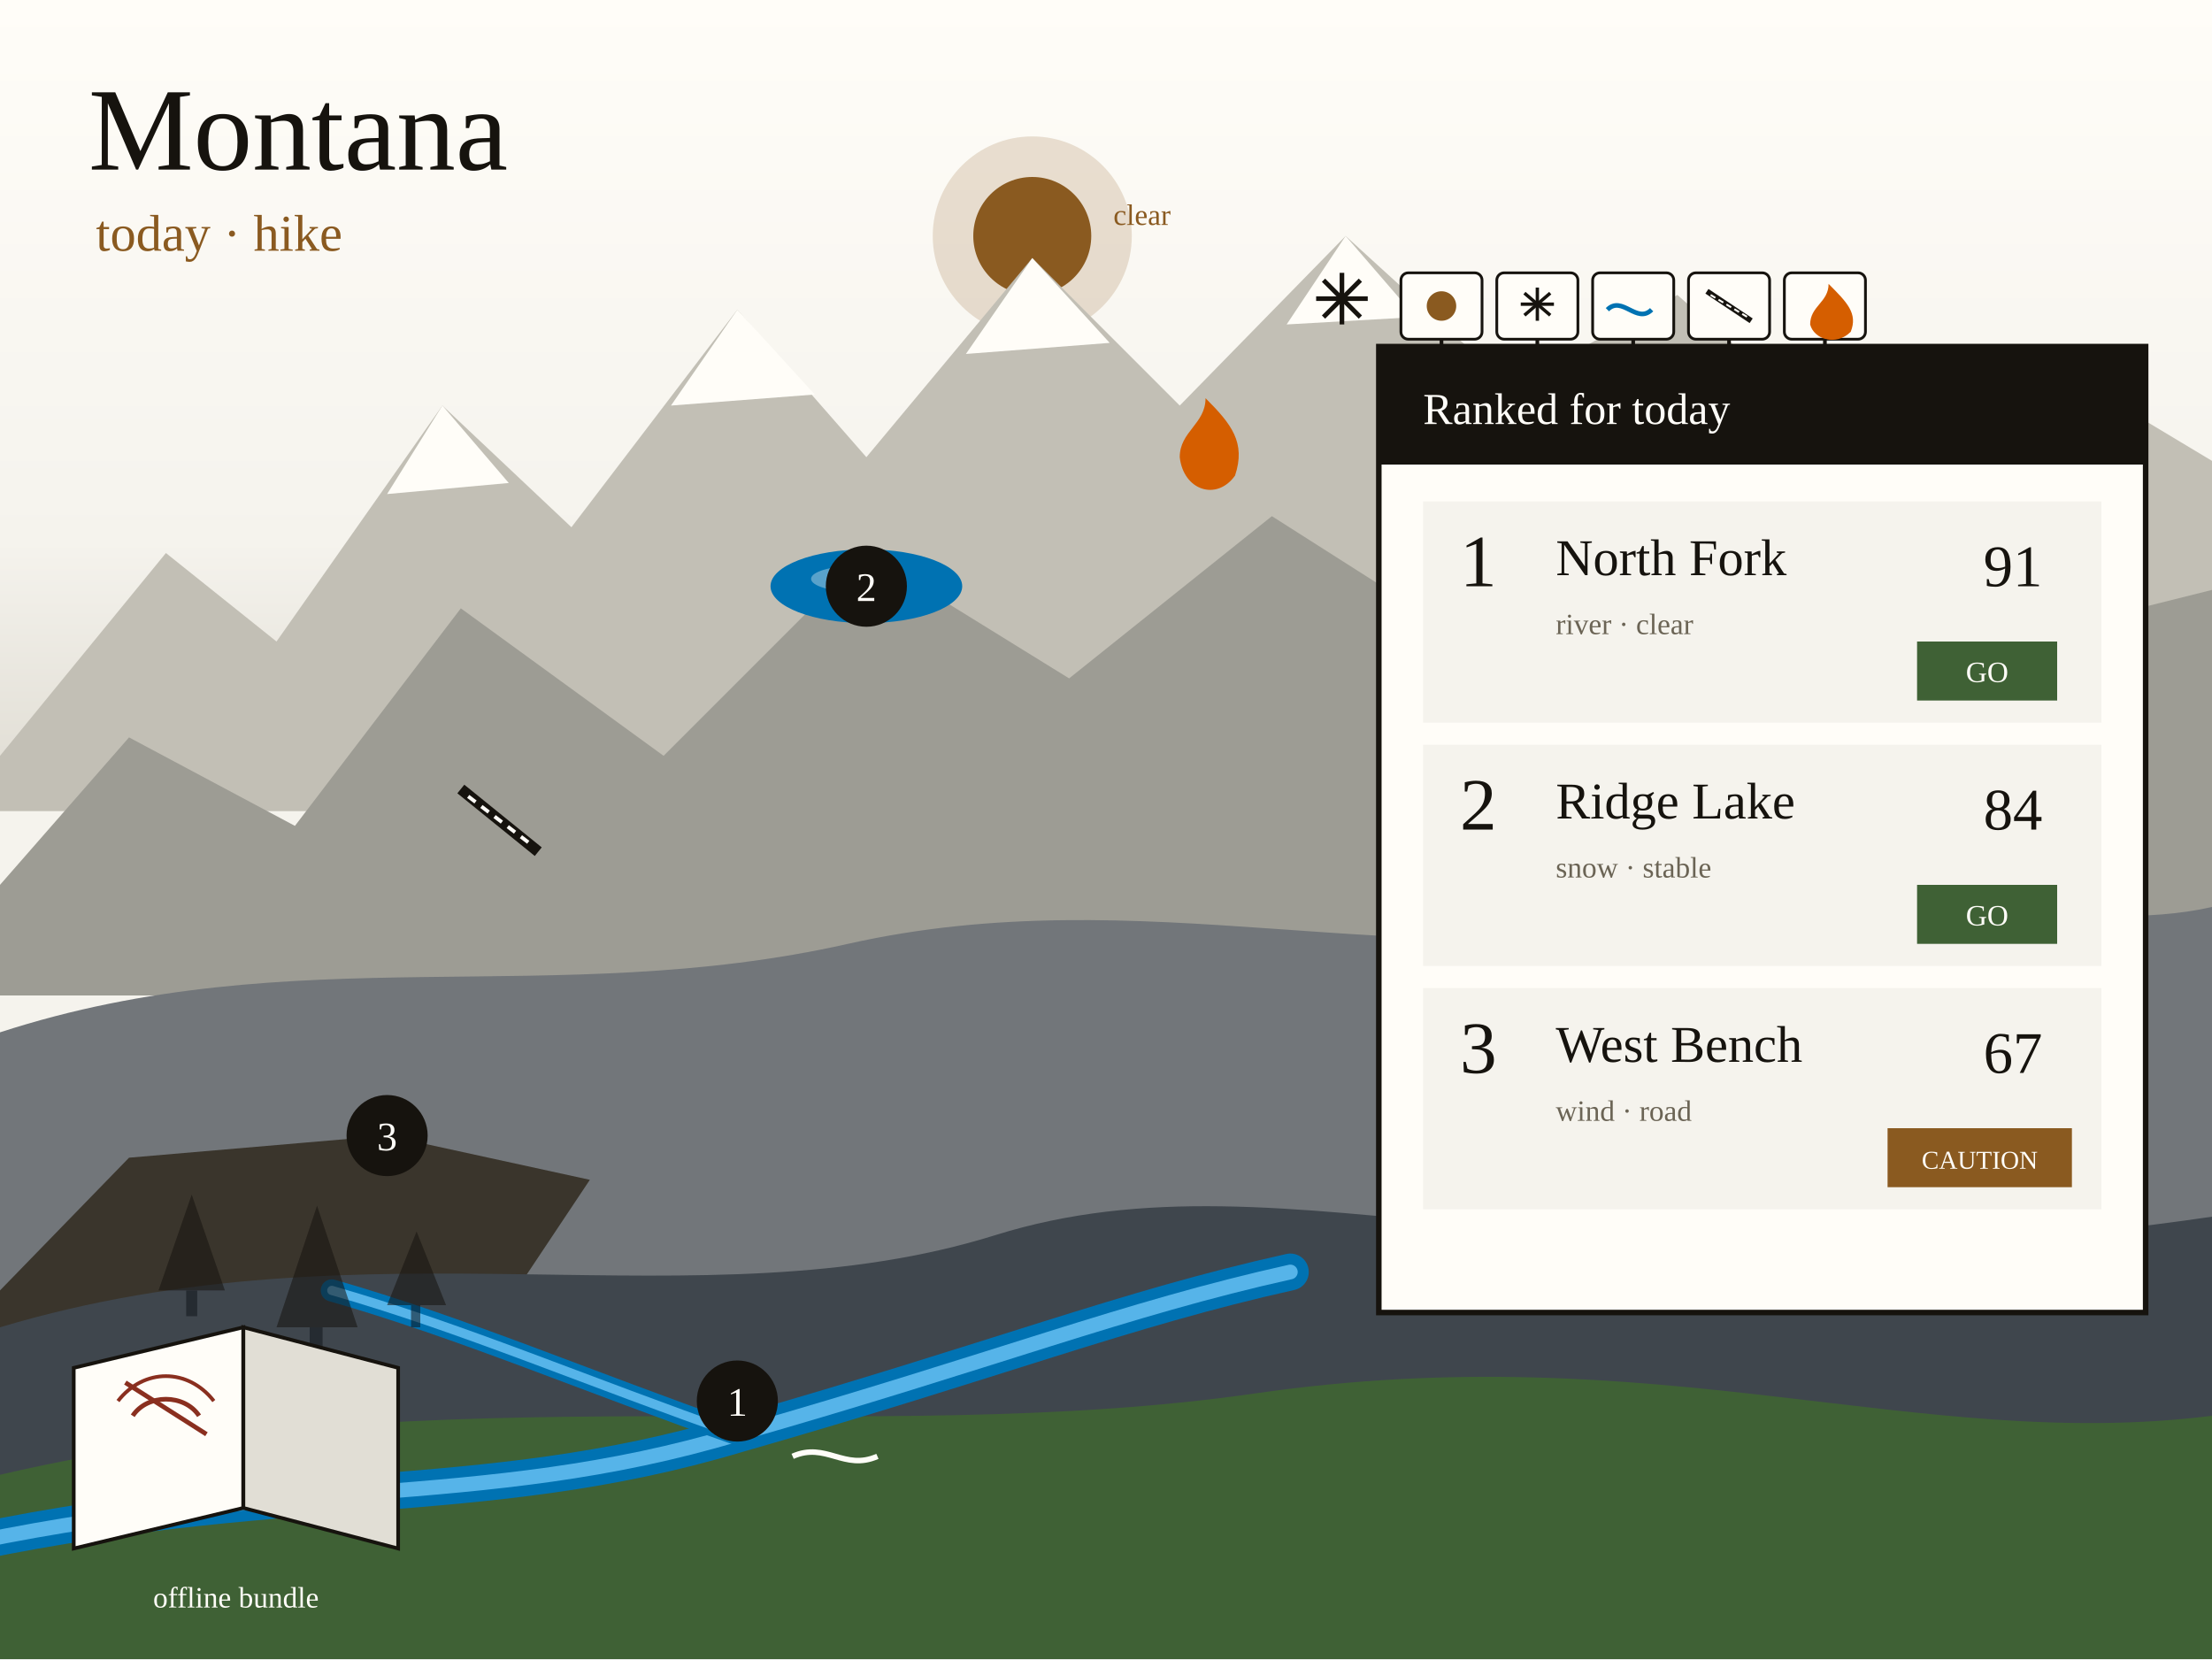
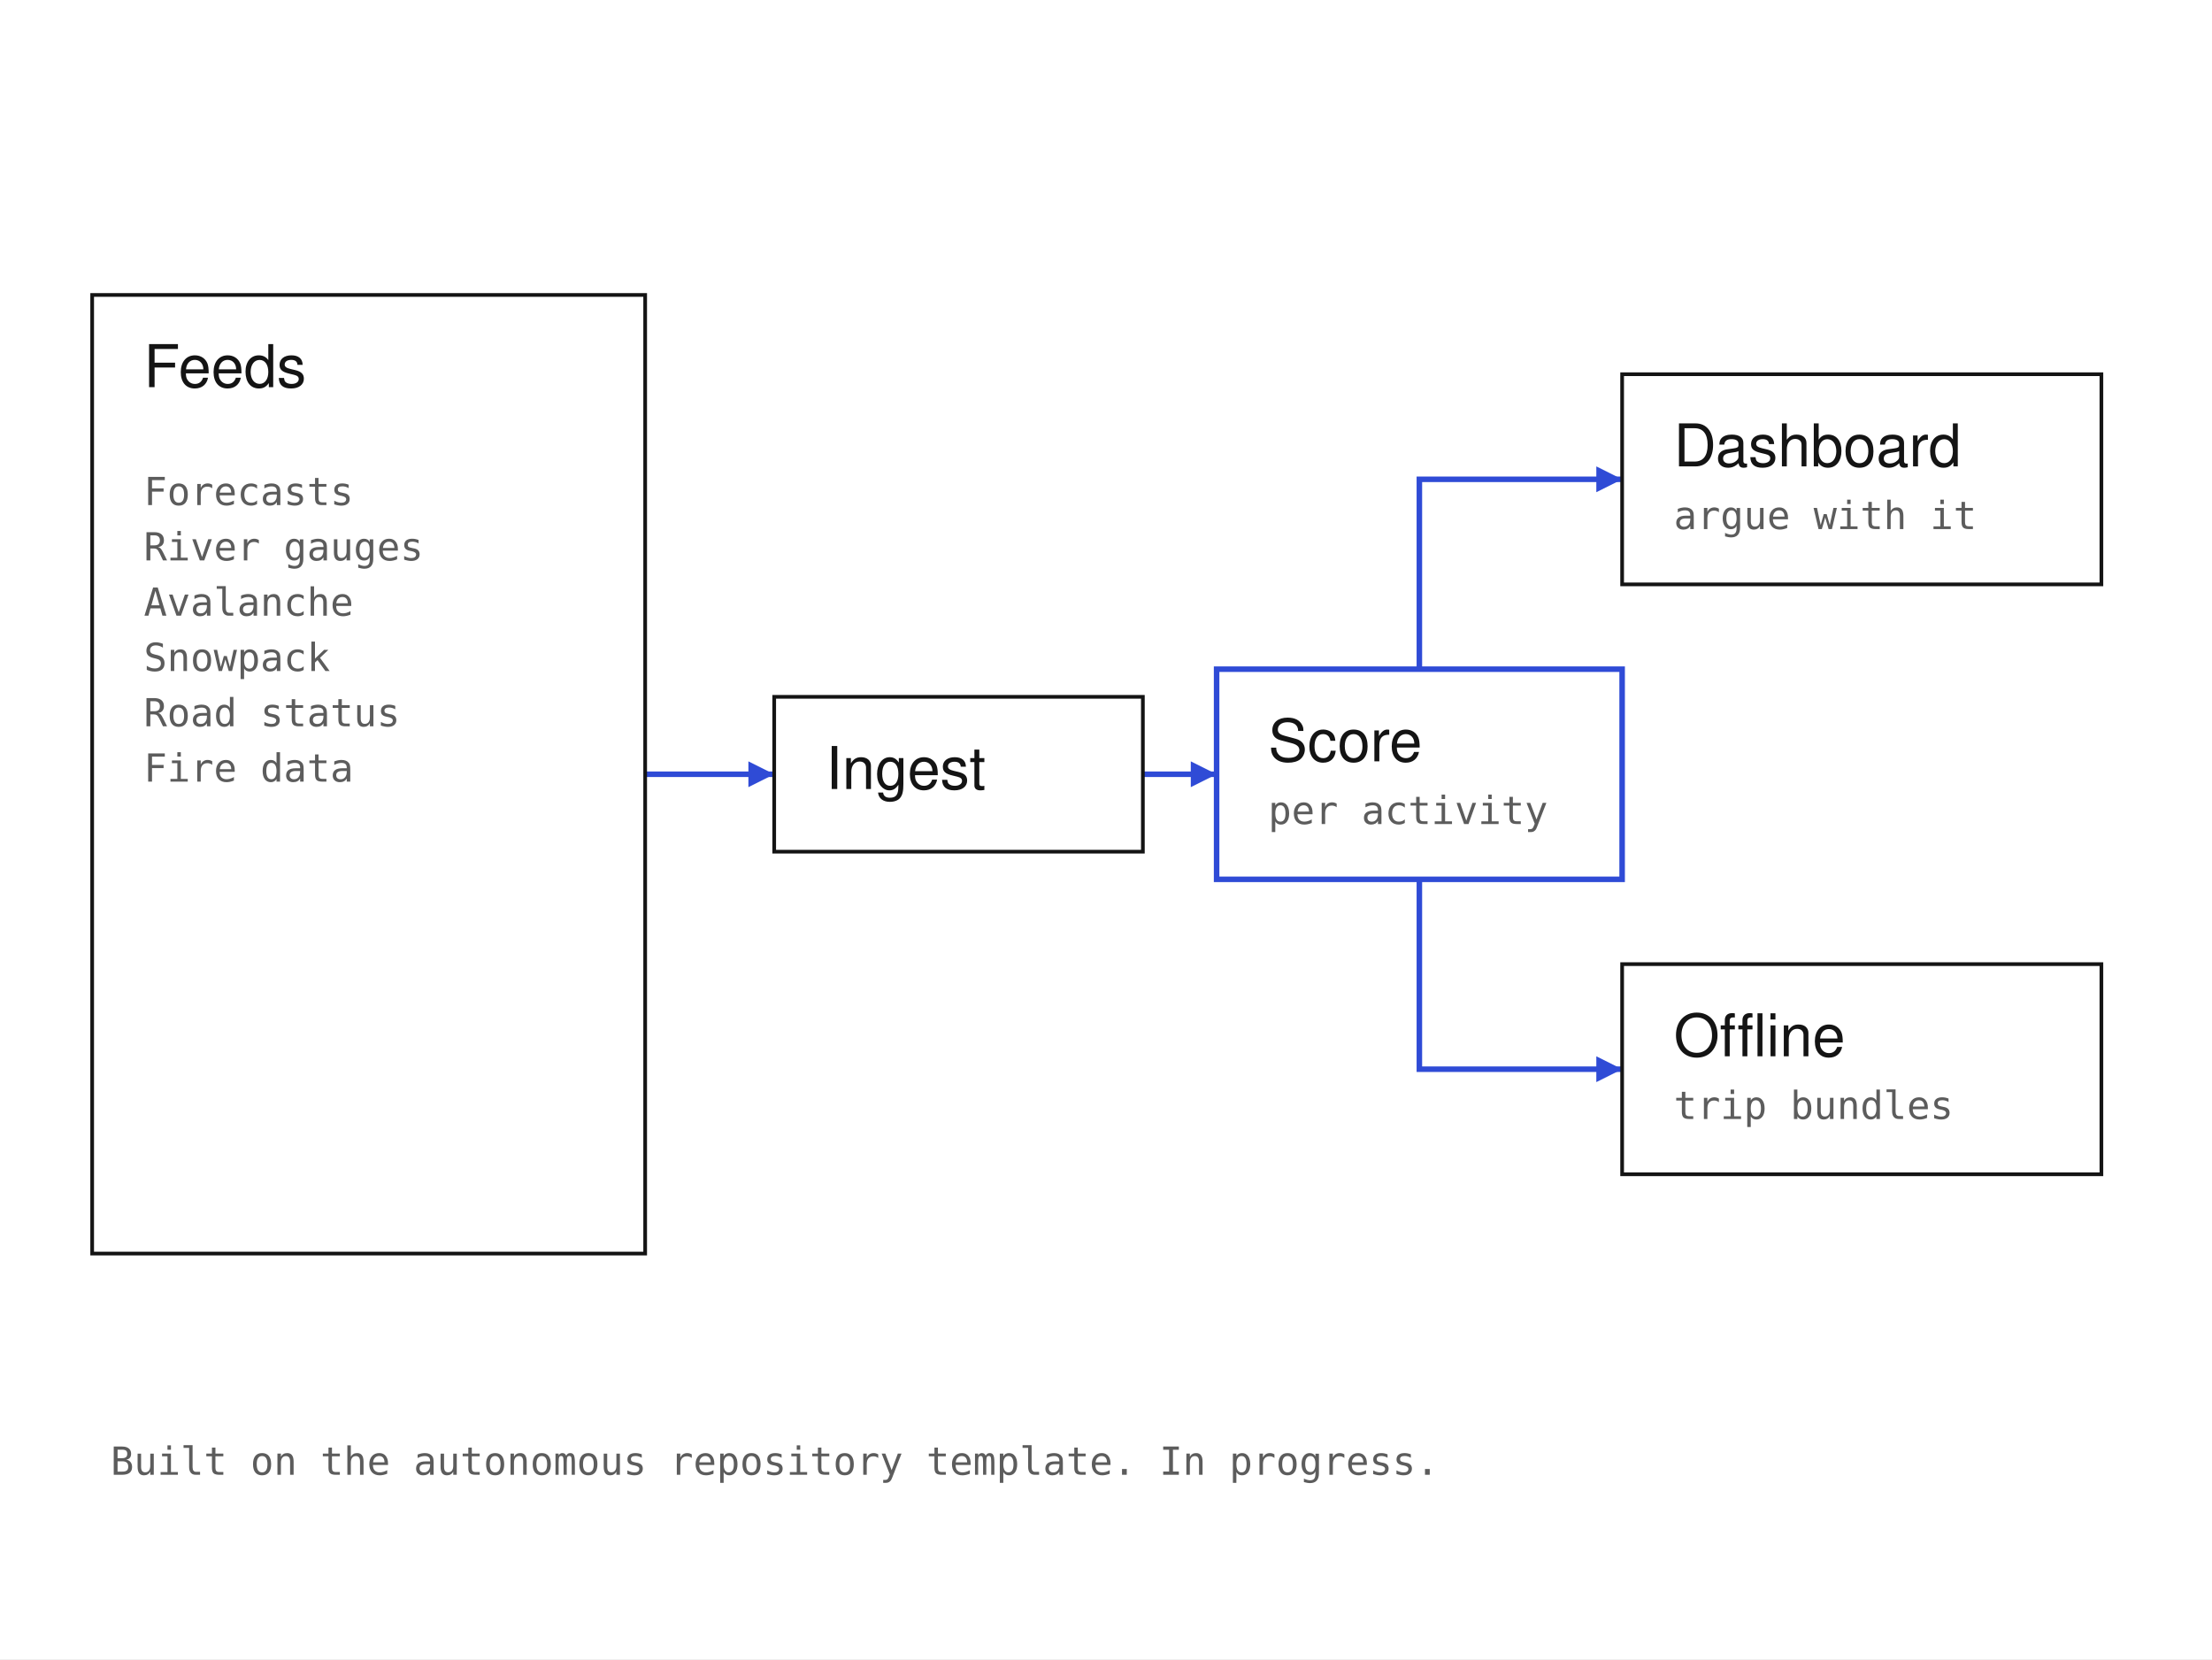
- <svg xmlns="http://www.w3.org/2000/svg" viewBox="0 0 1200 900" role="img" aria-labelledby="goi-title goi-desc">
-   <defs>
-     <linearGradient id="goi-sky" x1="0" y1="0" x2="0" y2="1">
-       <stop offset="0%" stop-color="#fffdf8" />
-       <stop offset="70%" stop-color="#f5f3ed" />
-       <stop offset="100%" stop-color="#e1ded5" />
-     </linearGradient>
-   </defs>
-   <rect width="1200" height="900" fill="#f5f3ed" />
-   <rect width="1200" height="420" fill="url(#goi-sky)" />
-   <text x="48" y="92" fill="#16130e" font-family="Georgia, 'Times New Roman', serif" font-size="64">Montana</text>
-   <text x="52" y="136" fill="#8a5a20" font-family="Georgia, 'Times New Roman', serif" font-size="28">today  ·  hike</text>
-   <circle cx="560" cy="128" r="54" fill="#8a5a20" opacity="0.18" />
-   <circle cx="560" cy="128" r="32" fill="#8a5a20" />
-   <path d="M0 410 L90 300 L150 348 L240 220 L310 286 L400 168 L470 248 L560 140 L640 220 L730 128 L820 210 L910 160 L1000 240 L1100 190 L1200 250 V440 H0 Z" fill="#c2bfb5" />
-   <path d="M0 480 L70 400 L160 448 L250 330 L360 410 L470 300 L580 368 L690 280 L800 350 L920 300 L1040 360 L1200 320 V540 H0 Z" fill="#9d9c94" />
-   <path d="M240 220 L276 262 L210 268 Z" fill="#fffdf8" />
-   <path d="M400 168 L442 214 L364 220 Z" fill="#fffdf8" />
-   <path d="M560 140 L602 186 L524 192 Z" fill="#fffdf8" />
-   <path d="M730 128 L768 172 L698 176 Z" fill="#fffdf8" />
-   <path d="M0 560 C160 508 300 548 460 512 C620 476 760 530 920 500 C1040 478 1130 508 1200 492 V900 H0 Z" fill="#72767a" />
-   <path d="M0 620 L0 700 L70 628 L210 616 L320 640 L280 700 L0 760 Z" fill="#3a352c" />
-   <path d="M0 720 C200 660 380 720 540 670 C700 620 860 710 1200 660 V900 H0 Z" fill="#3f464d" />
-   <path d="M0 800 C240 744 470 786 680 756 C900 724 1040 788 1200 768 V900 H0 Z" fill="#3f6135" />
-   <path d="M-30 840 C150 800 260 820 400 778 C540 738 610 710 700 690" fill="none" stroke="#0072b2" stroke-width="20" stroke-linecap="round" />
-   <path d="M-30 840 C150 800 260 820 400 778 C540 738 610 710 700 690" fill="none" stroke="#56b4e9" stroke-width="8" stroke-linecap="round" />
-   <path d="M180 700 C250 720 320 750 400 778" fill="none" stroke="#0072b2" stroke-width="12" stroke-linecap="round" />
-   <path d="M180 700 C250 720 320 750 400 778" fill="none" stroke="#56b4e9" stroke-width="5" stroke-linecap="round" />
-   <ellipse cx="470" cy="318" rx="52" ry="20" fill="#0072b2" />
-   <ellipse cx="464" cy="314" rx="24" ry="7" fill="#fffdf8" opacity="0.35" />
-   <g fill="#16130e" opacity="0.55">
-     <polygon points="86,700 104,648 122,700" />
-     <rect x="101" y="700" width="6" height="14" fill="#101419" />
-     <polygon points="150,720 172,654 194,720" />
-     <rect x="168" y="720" width="7" height="16" fill="#101419" />
-     <polygon points="210,708 226,668 242,708" />
-     <rect x="223" y="708" width="5" height="12" fill="#101419" />
-   </g>
-   <text x="604" y="122" fill="#8a5a20" font-family="Georgia, 'Times New Roman', serif" font-size="16">clear</text>
-   <g id="goi-wx-snow" stroke="#16130e" stroke-width="2.5">
-     <line x1="728" y1="148" x2="728" y2="176" />
-     <line x1="714" y1="162" x2="742" y2="162" />
-     <line x1="718" y1="152" x2="738" y2="172" />
-     <line x1="738" y1="152" x2="718" y2="172" />
-   </g>
-   <g id="goi-wx-road">
-     <path d="M250 428 L292 462" fill="none" stroke="#16130e" stroke-width="6" />
-     <path d="M254 432 L288 458" fill="none" stroke="#fffdf8" stroke-width="2" stroke-dasharray="5 4" />
-   </g>
-   <path id="goi-wx-fire" d="M640 248 C640 234 654 230 654 216 C668 230 676 240 670 258 C660 272 642 266 640 248 Z" fill="#d55e00" />
-   <path id="goi-wx-river" d="M430 790 C448 782 458 798 476 790" fill="none" stroke="#fffdf8" stroke-width="3" />
-   <g id="goi-pin-1">
-     <circle cx="400" cy="760" r="22" fill="#16130e" />
-     <text x="400" y="768" text-anchor="middle" fill="#fffdf8" font-family="Georgia, 'Times New Roman', serif" font-size="22">1</text>
-   </g>
-   <g id="goi-pin-2">
-     <circle cx="470" cy="318" r="22" fill="#16130e" />
-     <text x="470" y="326" text-anchor="middle" fill="#fffdf8" font-family="Georgia, 'Times New Roman', serif" font-size="22">2</text>
-   </g>
-   <g id="goi-pin-3">
-     <circle cx="210" cy="616" r="22" fill="#16130e" />
-     <text x="210" y="624" text-anchor="middle" fill="#fffdf8" font-family="Georgia, 'Times New Roman', serif" font-size="22">3</text>
-   </g>
-   <g id="goi-chips">
-     <rect x="760" y="148" width="44" height="36" rx="4" fill="#fffdf8" stroke="#16130e" stroke-width="1.5" />
-     <circle cx="782" cy="166" r="8" fill="#8a5a20" />
-     <rect x="812" y="148" width="44" height="36" rx="4" fill="#fffdf8" stroke="#16130e" stroke-width="1.5" />
-     <g stroke="#16130e" stroke-width="1.8" transform="translate(822 154)">
-       <line x1="12" y1="2" x2="12" y2="20" />
-       <line x1="3" y1="11" x2="21" y2="11" />
-       <line x1="5" y1="5" x2="19" y2="17" />
-       <line x1="19" y1="5" x2="5" y2="17" />
-     </g>
-     <rect x="864" y="148" width="44" height="36" rx="4" fill="#fffdf8" stroke="#16130e" stroke-width="1.5" />
-     <path d="M872 168 C880 160 888 176 896 168" fill="none" stroke="#0072b2" stroke-width="2.5" />
-     <rect x="916" y="148" width="44" height="36" rx="4" fill="#fffdf8" stroke="#16130e" stroke-width="1.5" />
-     <path d="M926 158 L950 174" fill="none" stroke="#16130e" stroke-width="3" />
-     <path d="M928 160 L948 172" fill="none" stroke="#fffdf8" stroke-width="1" stroke-dasharray="3 2" />
-     <rect x="968" y="148" width="44" height="36" rx="4" fill="#fffdf8" stroke="#16130e" stroke-width="1.5" />
-     <path d="M982 176 C982 166 992 164 992 154 C1002 164 1008 170 1004 180 C996 188 984 184 982 176 Z" fill="#d55e00" />
-     <path d="M782 184 v4 M834 184 v4 M886 184 v4 M938 184 v4 M990 184 v4" stroke="#16130e" stroke-width="2" />
-   </g>
-   <rect x="748" y="188" width="416" height="524" fill="#fffdf8" stroke="#16130e" stroke-width="3" />
-   <rect x="748" y="188" width="416" height="64" fill="#16130e" />
-   <text x="772" y="230" fill="#fffdf8" font-family="Georgia, 'Times New Roman', serif" font-size="24">Ranked for today</text>
-   <rect x="772" y="272" width="368" height="120" fill="#f5f3ed" />
-   <text x="792" y="318" fill="#16130e" font-family="Georgia, 'Times New Roman', serif" font-size="40">1</text>
-   <text x="844" y="312" fill="#16130e" font-family="Georgia, 'Times New Roman', serif" font-size="28">North Fork</text>
-   <text x="844" y="344" fill="#6b6455" font-family="Georgia, 'Times New Roman', serif" font-size="16">river  ·  clear</text>
-   <text x="1108" y="318" text-anchor="end" fill="#16130e" font-family="Georgia, 'Times New Roman', serif" font-size="32">91</text>
-   <rect x="1040" y="348" width="76" height="32" fill="#3f6135" />
-   <text x="1078" y="370" text-anchor="middle" fill="#fffdf8" font-family="Georgia, 'Times New Roman', serif" font-size="16">GO</text>
-   <rect x="772" y="404" width="368" height="120" fill="#f5f3ed" />
-   <text x="792" y="450" fill="#16130e" font-family="Georgia, 'Times New Roman', serif" font-size="40">2</text>
-   <text x="844" y="444" fill="#16130e" font-family="Georgia, 'Times New Roman', serif" font-size="28">Ridge Lake</text>
-   <text x="844" y="476" fill="#6b6455" font-family="Georgia, 'Times New Roman', serif" font-size="16">snow  ·  stable</text>
-   <text x="1108" y="450" text-anchor="end" fill="#16130e" font-family="Georgia, 'Times New Roman', serif" font-size="32">84</text>
-   <rect x="1040" y="480" width="76" height="32" fill="#3f6135" />
-   <text x="1078" y="502" text-anchor="middle" fill="#fffdf8" font-family="Georgia, 'Times New Roman', serif" font-size="16">GO</text>
-   <rect x="772" y="536" width="368" height="120" fill="#f5f3ed" />
-   <text x="792" y="582" fill="#16130e" font-family="Georgia, 'Times New Roman', serif" font-size="40">3</text>
-   <text x="844" y="576" fill="#16130e" font-family="Georgia, 'Times New Roman', serif" font-size="28">West Bench</text>
-   <text x="844" y="608" fill="#6b6455" font-family="Georgia, 'Times New Roman', serif" font-size="16">wind  ·  road</text>
-   <text x="1108" y="582" text-anchor="end" fill="#16130e" font-family="Georgia, 'Times New Roman', serif" font-size="32">67</text>
-   <rect x="1024" y="612" width="100" height="32" fill="#8a5a20" />
-   <text x="1074" y="634" text-anchor="middle" fill="#fffdf8" font-family="Georgia, 'Times New Roman', serif" font-size="14">CAUTION</text>
-   <g id="goi-offline">
-     <path d="M40 742 L132 720 L132 818 L40 840 Z" fill="#fffdf8" stroke="#16130e" stroke-width="2" />
-     <path d="M132 720 L216 742 L216 840 L132 818 Z" fill="#e1ded5" stroke="#16130e" stroke-width="2" />
-     <line x1="132" y1="720" x2="132" y2="818" stroke="#16130e" stroke-width="2" />
-     <path d="M72 768 C80 756 100 756 108 768" fill="none" stroke="#8a2f1f" stroke-width="2.5" />
-     <path d="M64 760 C78 742 102 742 116 760" fill="none" stroke="#8a2f1f" stroke-width="2" />
-     <line x1="68" y1="750" x2="112" y2="778" stroke="#8a2f1f" stroke-width="2.5" />
-     <text x="128" y="872" text-anchor="middle" fill="#fffdf8" font-family="Georgia, 'Times New Roman', serif" font-size="16">offline bundle</text>
-   </g>
+ <svg xmlns="http://www.w3.org/2000/svg" viewBox="0 0 1200 900" role="img" aria-labelledby="great-outdoors-intelligence-title great-outdoors-intelligence-desc">
+   <rect width="1200" height="900" fill="#ffffff" />
+   <path d="M 350 420 L 420 420" fill="none" stroke="#2f4bd6" stroke-width="3" />
+   <path d="M 420 420 L 406 427 L 406 413 Z" fill="#2f4bd6" />
+   <path d="M 620 420 L 660 420" fill="none" stroke="#2f4bd6" stroke-width="3" />
+   <path d="M 660 420 L 646 427 L 646 413 Z" fill="#2f4bd6" />
+   <path d="M 770 363 L 770 260 L 880 260" fill="none" stroke="#2f4bd6" stroke-width="3" />
+   <path d="M 880 260 L 866 267 L 866 253 Z" fill="#2f4bd6" />
+   <path d="M 770 477 L 770 580 L 880 580" fill="none" stroke="#2f4bd6" stroke-width="3" />
+   <path d="M 880 580 L 866 587 L 866 573 Z" fill="#2f4bd6" />
+   <rect x="50" y="160" width="300" height="520" fill="#ffffff" stroke="#141414" stroke-width="2" />
+   <text x="78" y="210" fill="#141414" font-family="'Helvetica Neue', Helvetica, Arial, sans-serif" font-size="32" font-weight="500">Feeds</text>
+   <text x="78" y="244" fill="#5c5c5c" font-family="ui-monospace, Menlo, Consolas, monospace" font-size="21" />
+   <text x="78" y="274" fill="#5c5c5c" font-family="ui-monospace, Menlo, Consolas, monospace" font-size="21">Forecasts</text>
+   <text x="78" y="304" fill="#5c5c5c" font-family="ui-monospace, Menlo, Consolas, monospace" font-size="21">River gauges</text>
+   <text x="78" y="334" fill="#5c5c5c" font-family="ui-monospace, Menlo, Consolas, monospace" font-size="21">Avalanche</text>
+   <text x="78" y="364" fill="#5c5c5c" font-family="ui-monospace, Menlo, Consolas, monospace" font-size="21">Snowpack</text>
+   <text x="78" y="394" fill="#5c5c5c" font-family="ui-monospace, Menlo, Consolas, monospace" font-size="21">Road status</text>
+   <text x="78" y="424" fill="#5c5c5c" font-family="ui-monospace, Menlo, Consolas, monospace" font-size="21">Fire data</text>
+   <rect x="420" y="378" width="200" height="84" fill="#ffffff" stroke="#141414" stroke-width="2" />
+   <text x="448" y="428" fill="#141414" font-family="'Helvetica Neue', Helvetica, Arial, sans-serif" font-size="32" font-weight="500">Ingest</text>
+   <rect x="660" y="363" width="220" height="114" fill="#ffffff" stroke="#2f4bd6" stroke-width="3" />
+   <text x="688" y="413" fill="#141414" font-family="'Helvetica Neue', Helvetica, Arial, sans-serif" font-size="32" font-weight="500">Score</text>
+   <text x="688" y="447" fill="#5c5c5c" font-family="ui-monospace, Menlo, Consolas, monospace" font-size="21">per activity</text>
+   <rect x="880" y="203" width="260" height="114" fill="#ffffff" stroke="#141414" stroke-width="2" />
+   <text x="908" y="253" fill="#141414" font-family="'Helvetica Neue', Helvetica, Arial, sans-serif" font-size="32" font-weight="500">Dashboard</text>
+   <text x="908" y="287" fill="#5c5c5c" font-family="ui-monospace, Menlo, Consolas, monospace" font-size="21">argue with it</text>
+   <rect x="880" y="523" width="260" height="114" fill="#ffffff" stroke="#141414" stroke-width="2" />
+   <text x="908" y="573" fill="#141414" font-family="'Helvetica Neue', Helvetica, Arial, sans-serif" font-size="32" font-weight="500">Offline</text>
+   <text x="908" y="607" fill="#5c5c5c" font-family="ui-monospace, Menlo, Consolas, monospace" font-size="21">trip bundles</text>
+   <text x="60" y="800" fill="#5c5c5c" font-family="ui-monospace, Menlo, Consolas, monospace" font-size="21">Built on the autonomous repository template. In progress.</text>
</svg>
